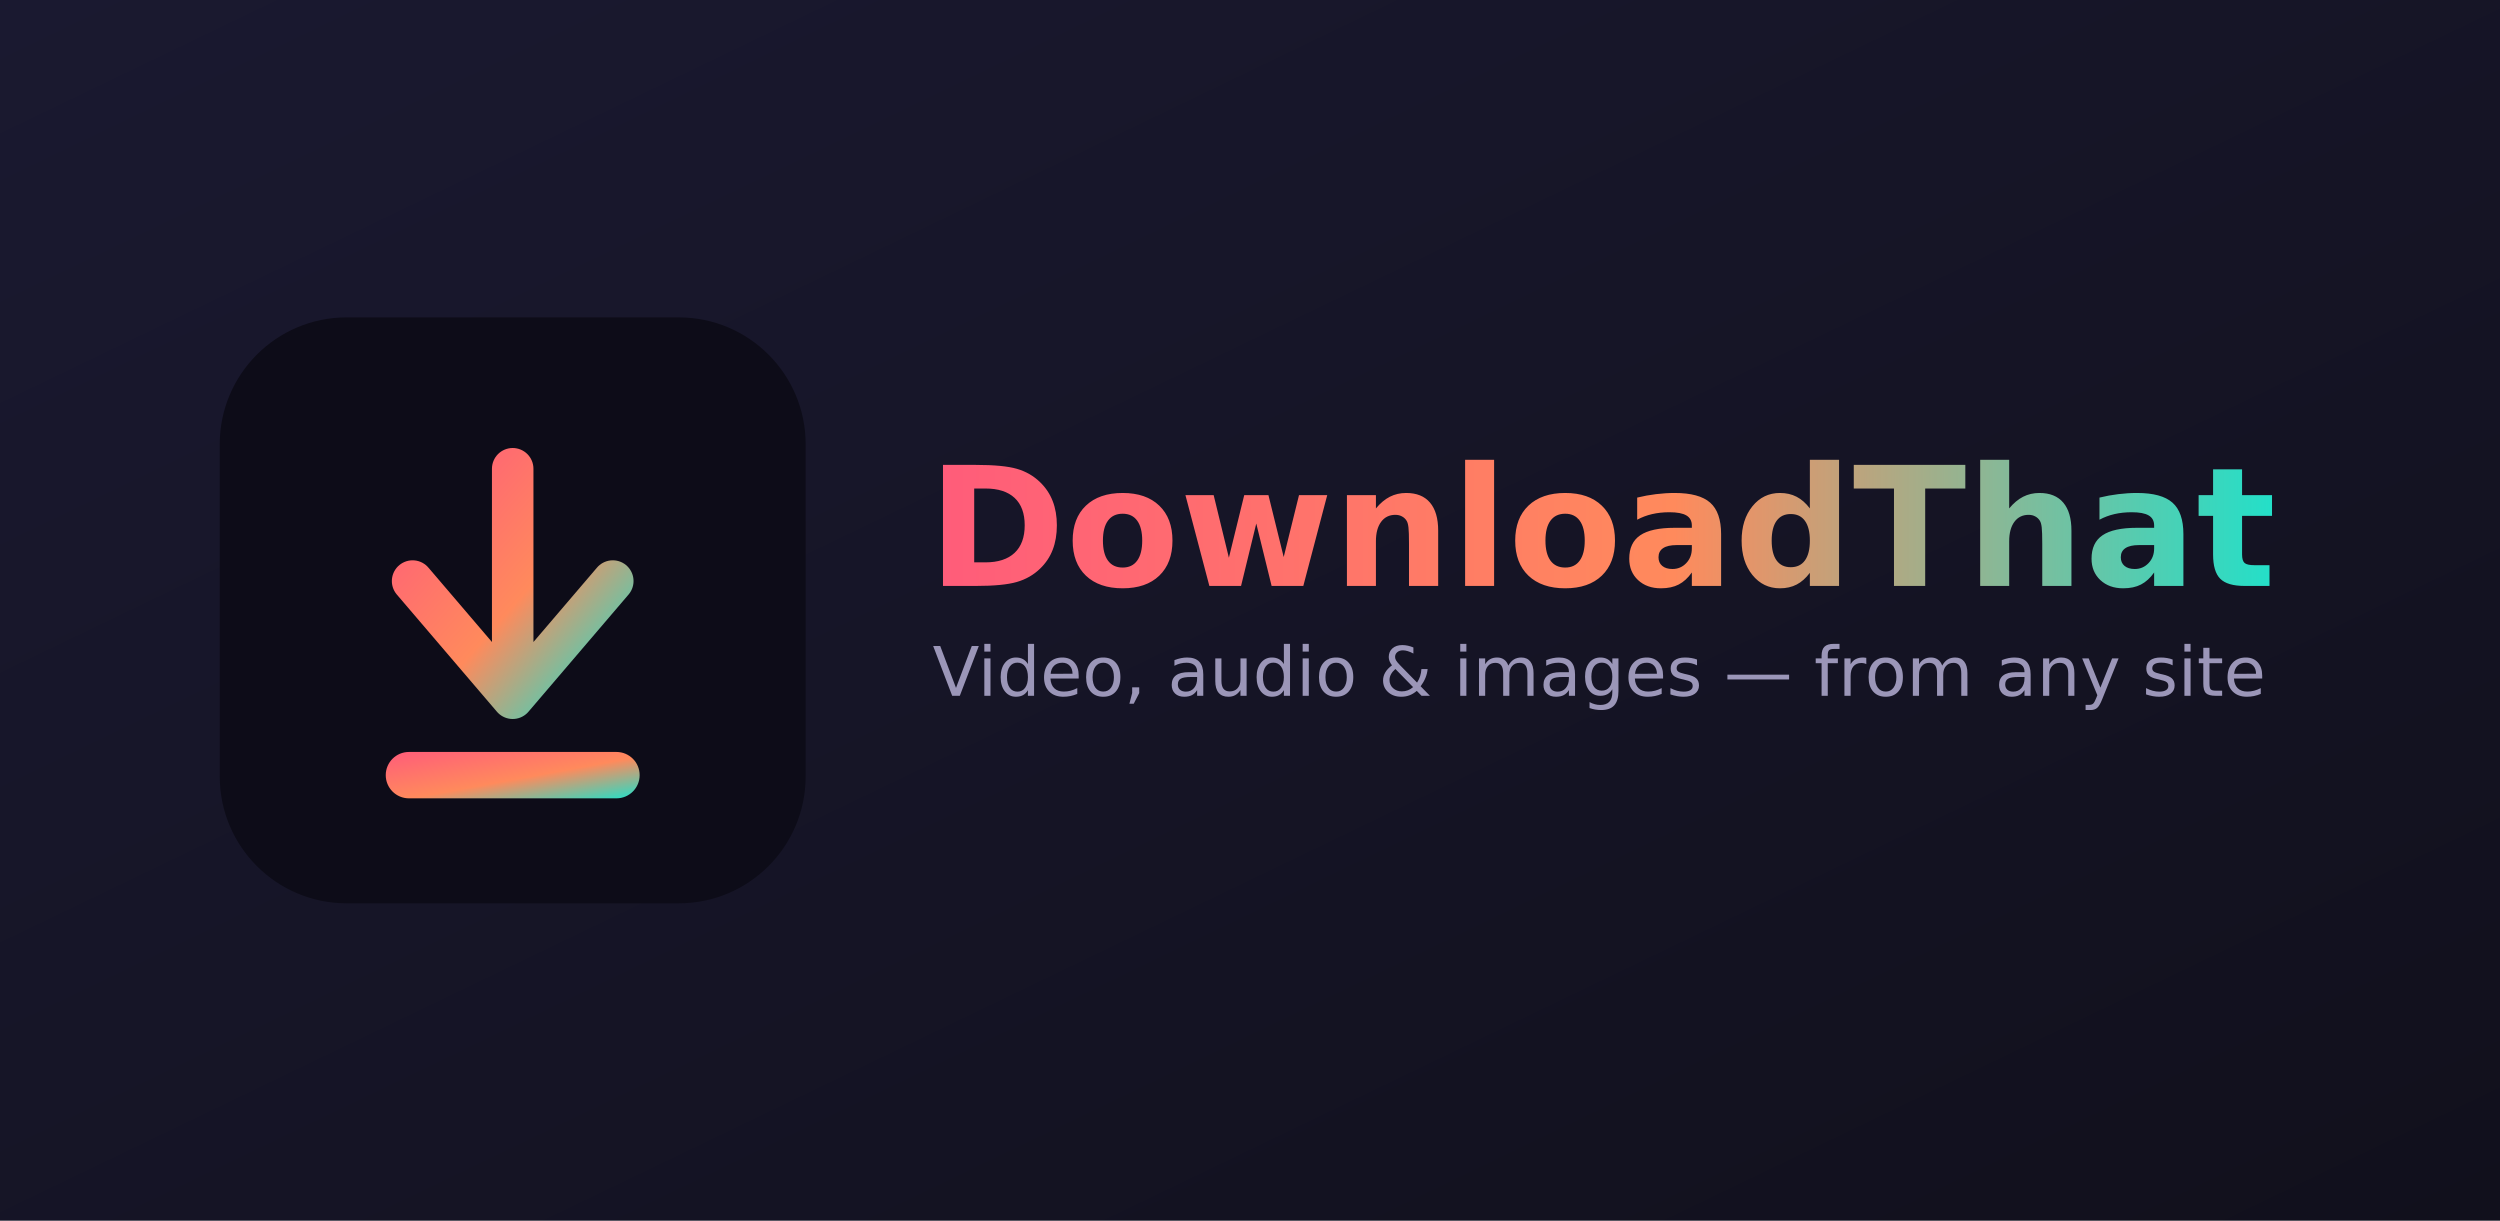
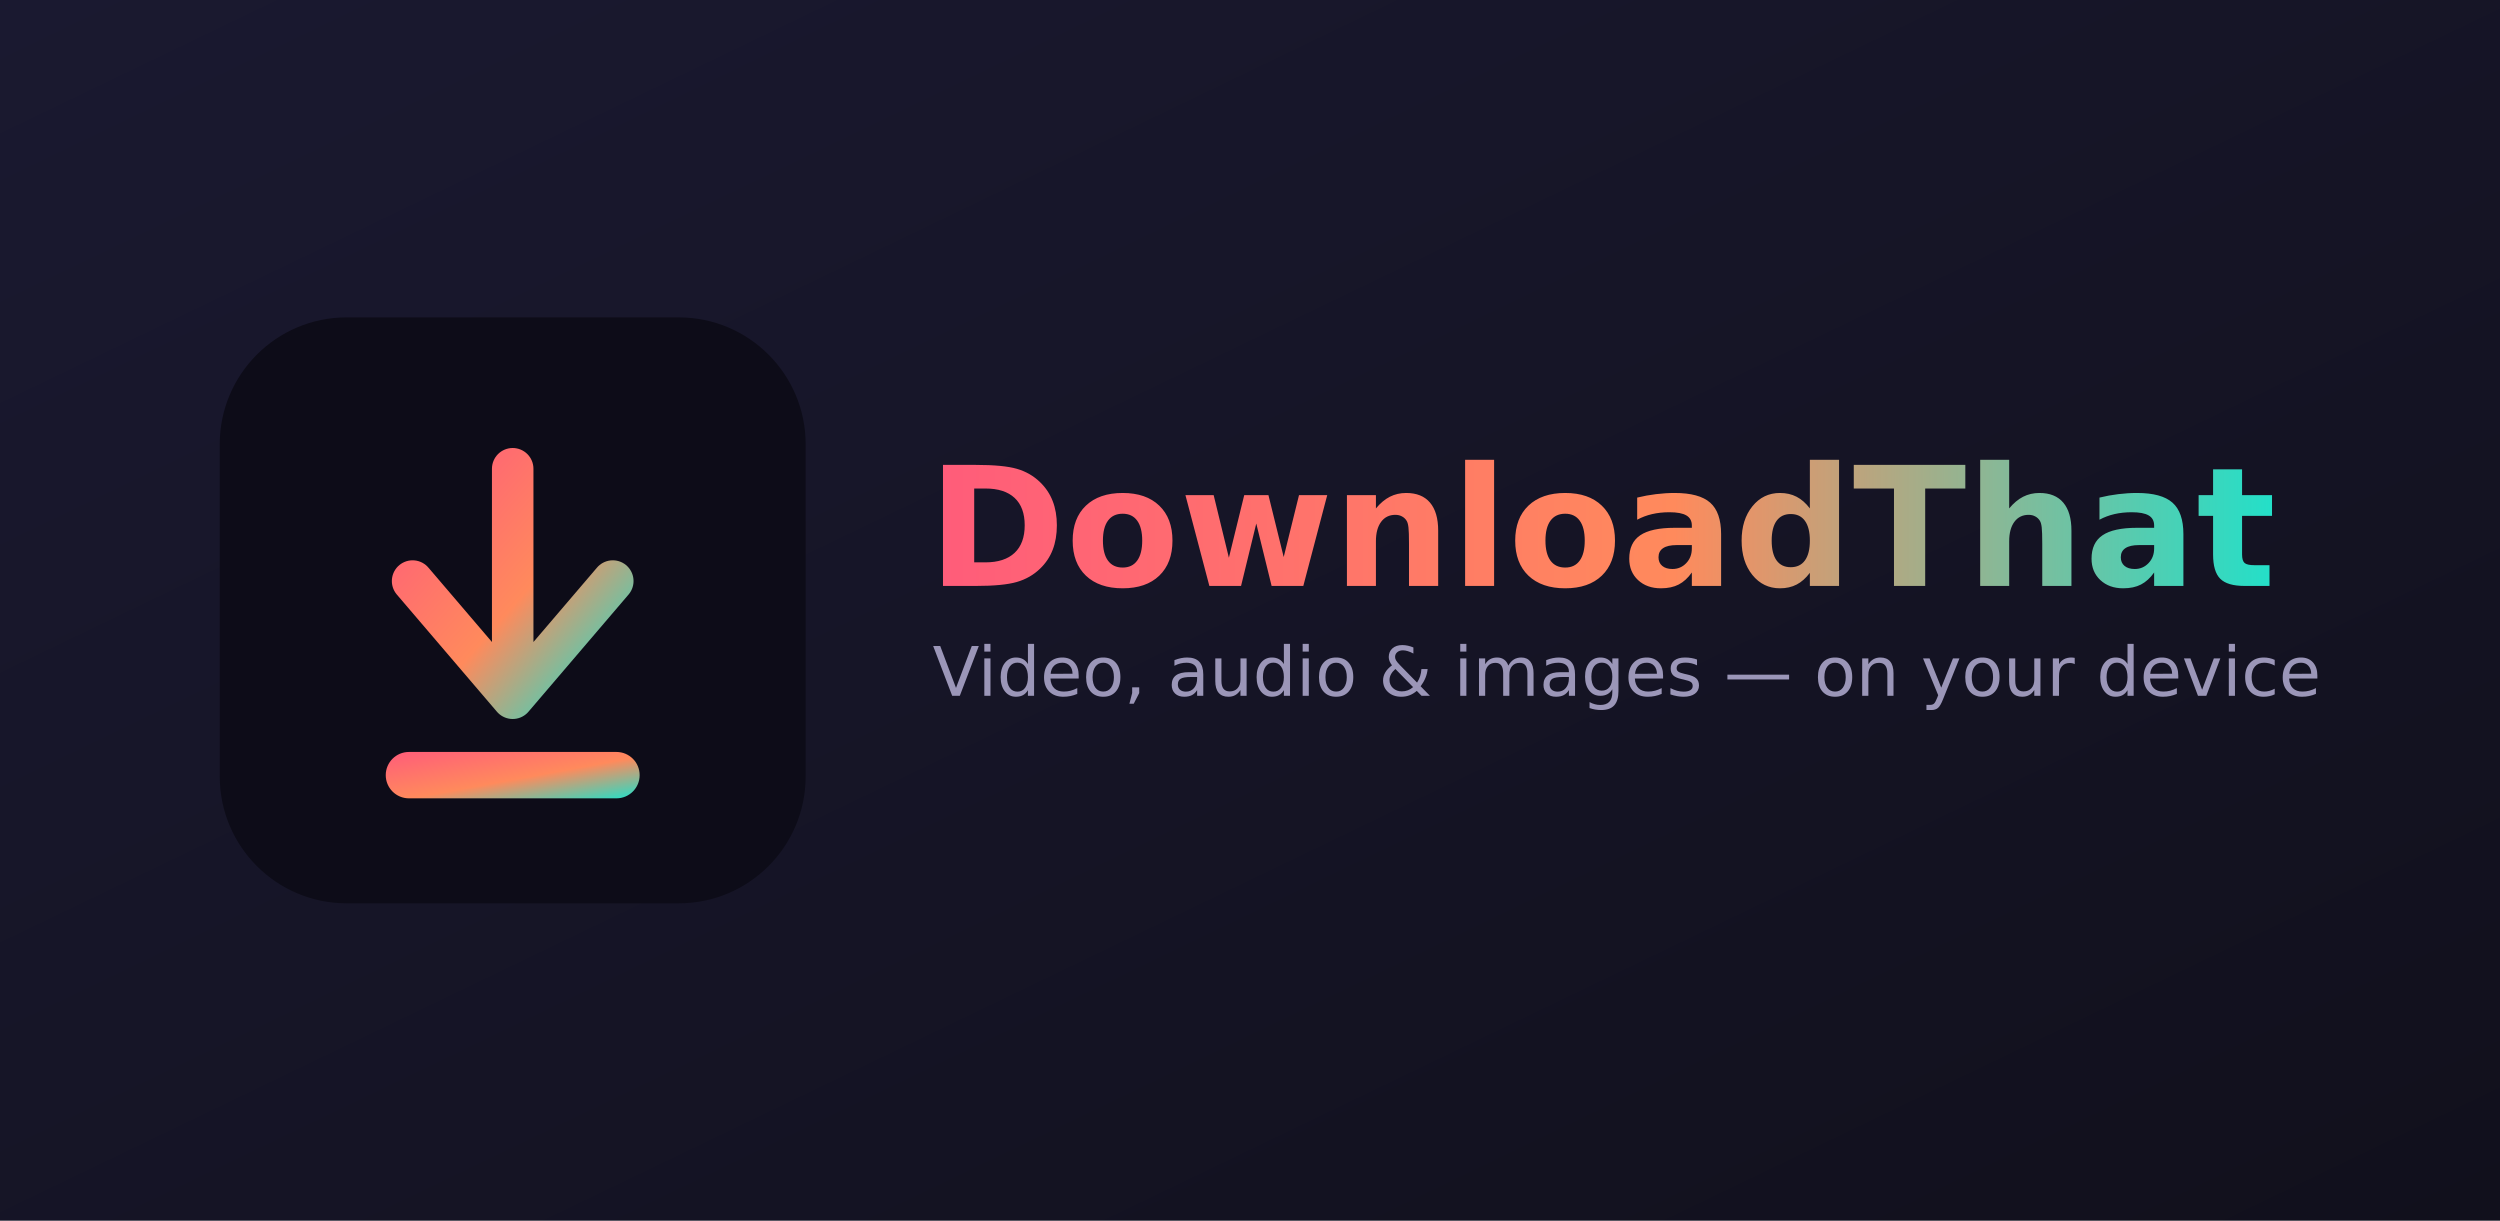
<svg xmlns="http://www.w3.org/2000/svg" viewBox="0 0 1024 500">
  <defs>
    <linearGradient id="bg" x1="0" y1="0" x2="1" y2="1">
      <stop offset="0%" stop-color="#1a1930" />
      <stop offset="100%" stop-color="#11101c" />
    </linearGradient>
    <linearGradient id="g1" x1="0" y1="0" x2="1" y2="1">
      <stop offset="0%" stop-color="#ff5c7a" />
      <stop offset="55%" stop-color="#ff8a5c" />
      <stop offset="100%" stop-color="#22e0c9" />
    </linearGradient>
    <linearGradient id="textGrad" x1="0" y1="0" x2="1" y2="0">
      <stop offset="0%" stop-color="#ff5c7a" />
      <stop offset="55%" stop-color="#ff8a5c" />
      <stop offset="100%" stop-color="#22e0c9" />
    </linearGradient>
  </defs>
  <rect width="1024" height="500" fill="url(#bg)" />
  <g transform="translate(90, 130)">
    <rect width="240" height="240" rx="52" fill="#0d0c18" />
    <path d="M120 62 L120 148 M79 108 L120 156 L161 108" stroke="url(#g1)" stroke-width="17" fill="none" stroke-linecap="round" stroke-linejoin="round" />
    <rect x="68" y="178" width="104" height="19" rx="9.5" fill="url(#g1)" />
  </g>
  <text x="380" y="240" font-family="DejaVu Sans, Liberation Sans, sans-serif" font-weight="bold" font-size="68" fill="url(#textGrad)">DownloadThat</text>
-   <text x="382" y="285" font-family="DejaVu Sans, Liberation Sans, sans-serif" font-size="28" fill="#9b96b8">Video, audio &amp; images — from any site</text>
+   <text x="382" y="285" font-family="DejaVu Sans, Liberation Sans, sans-serif" font-size="28" fill="#9b96b8">Video, audio &amp; images — on your device</text>
</svg>
